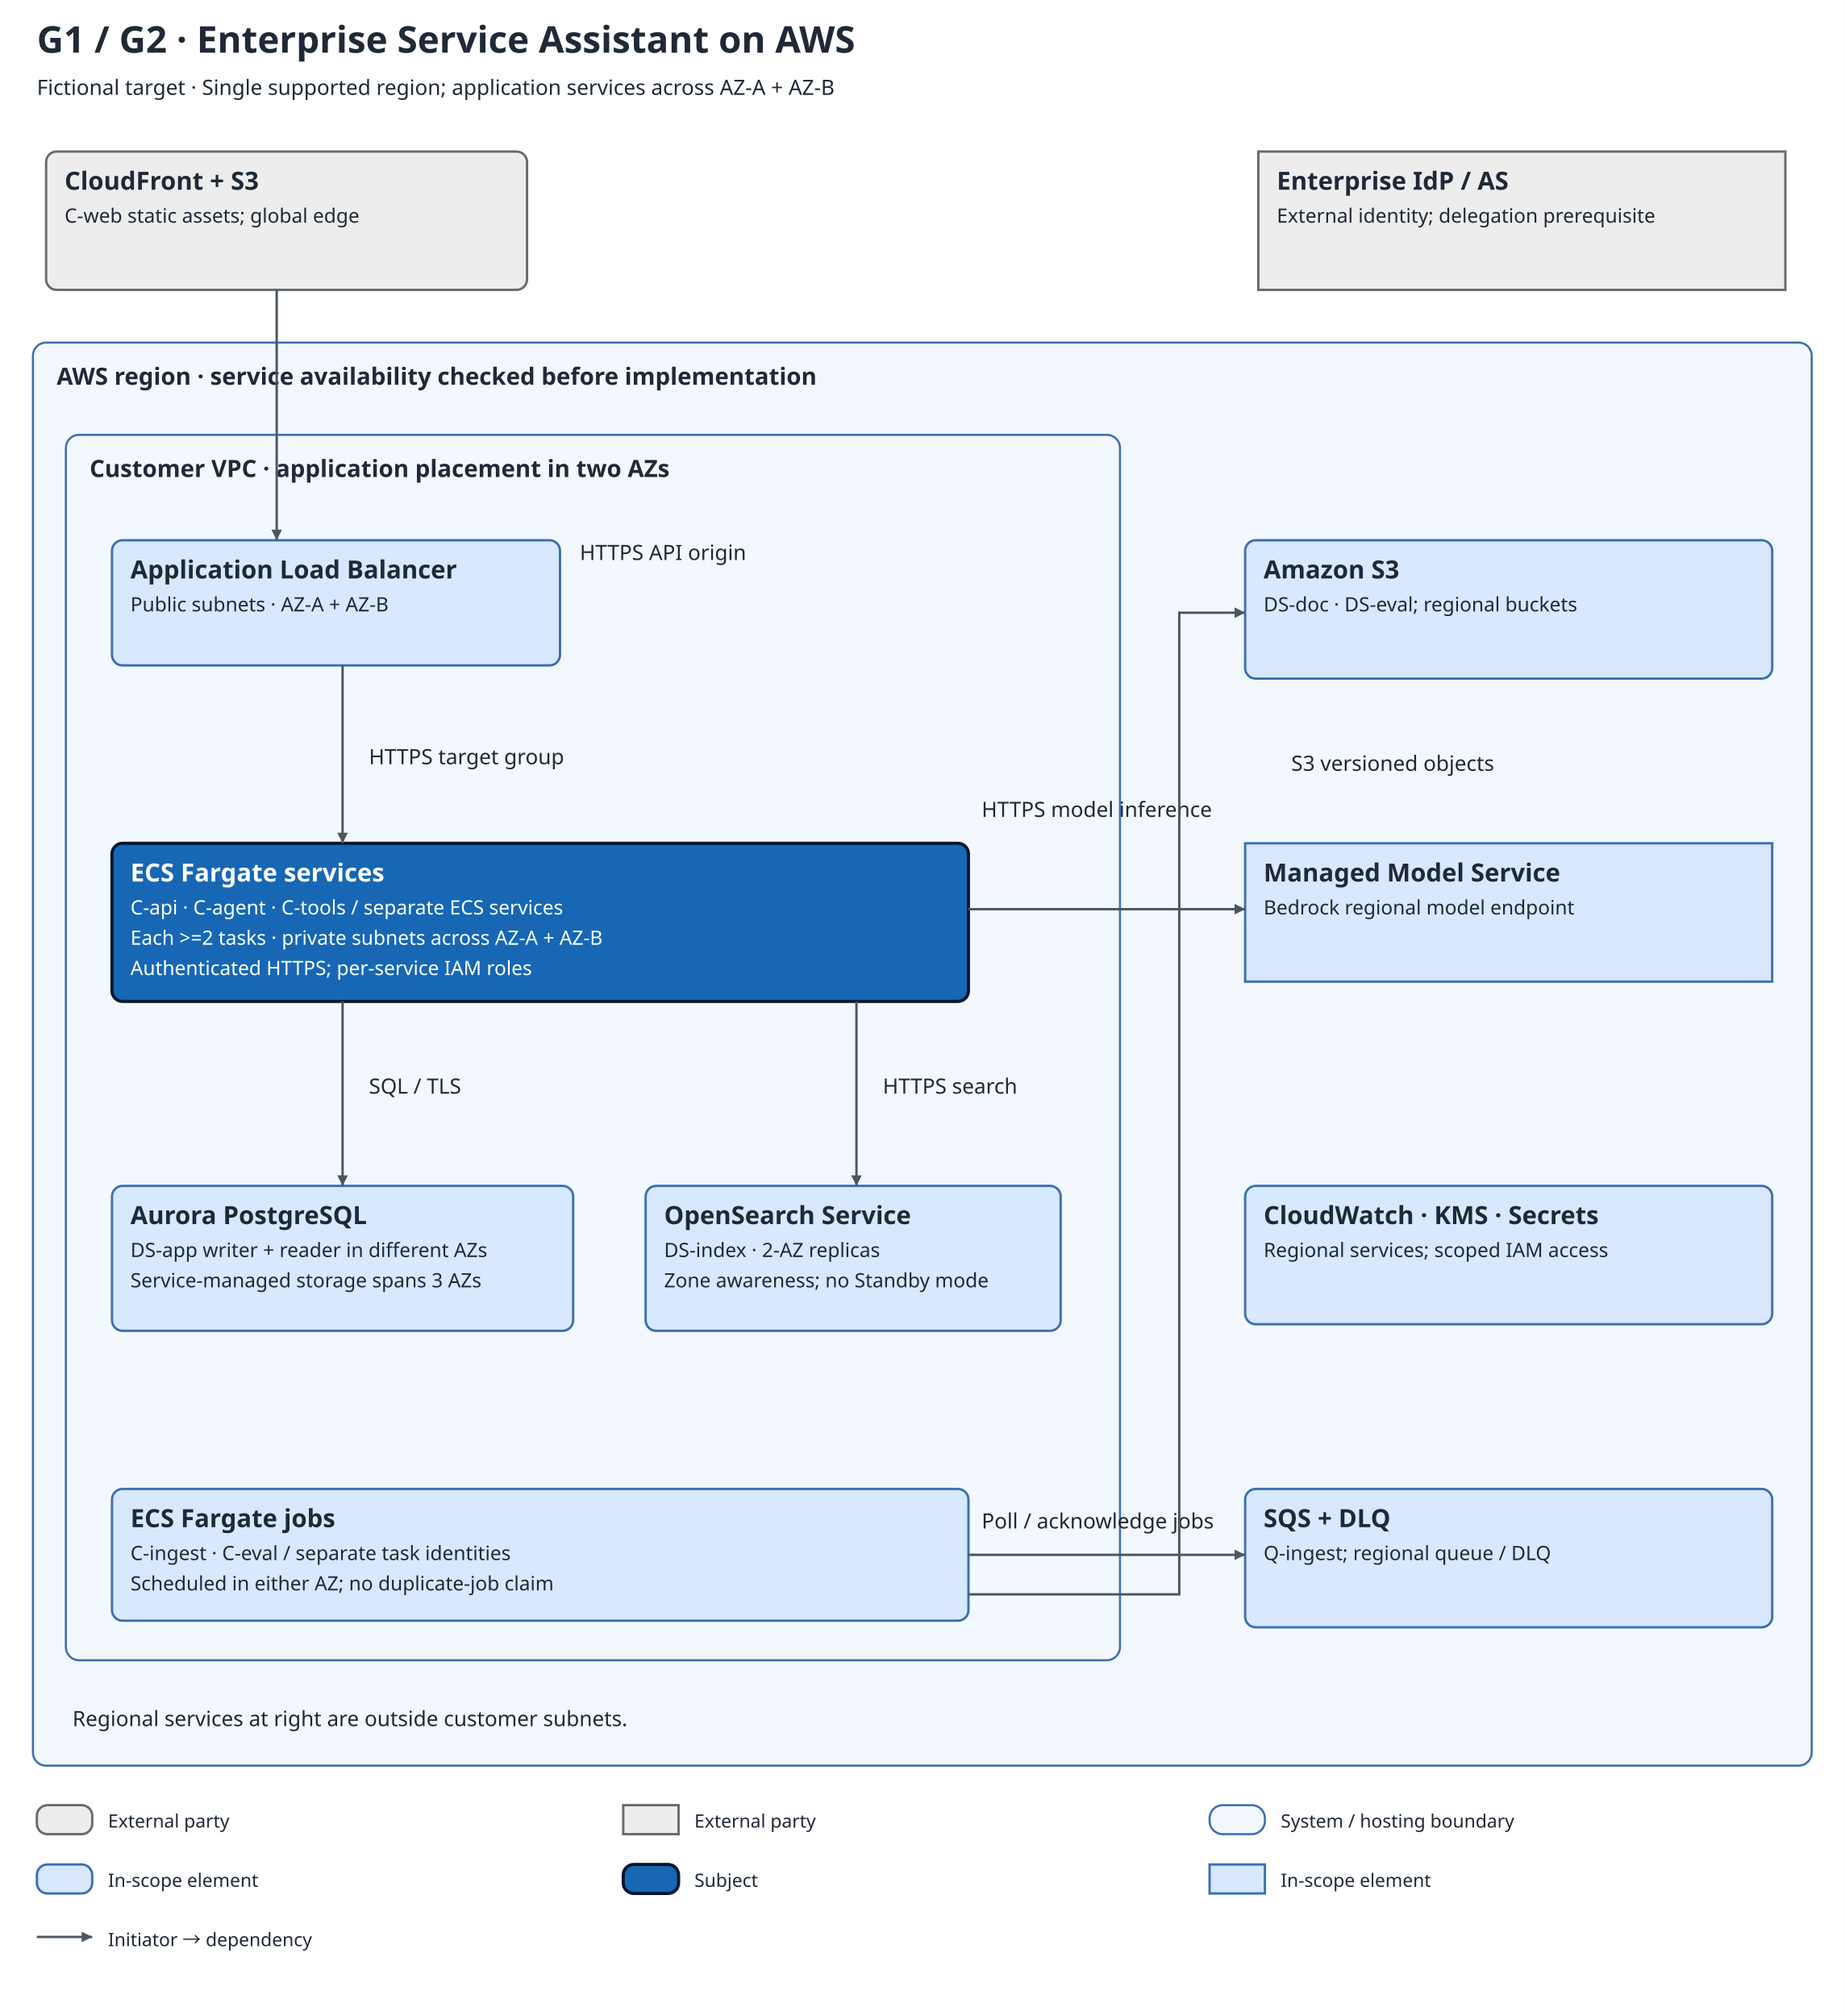
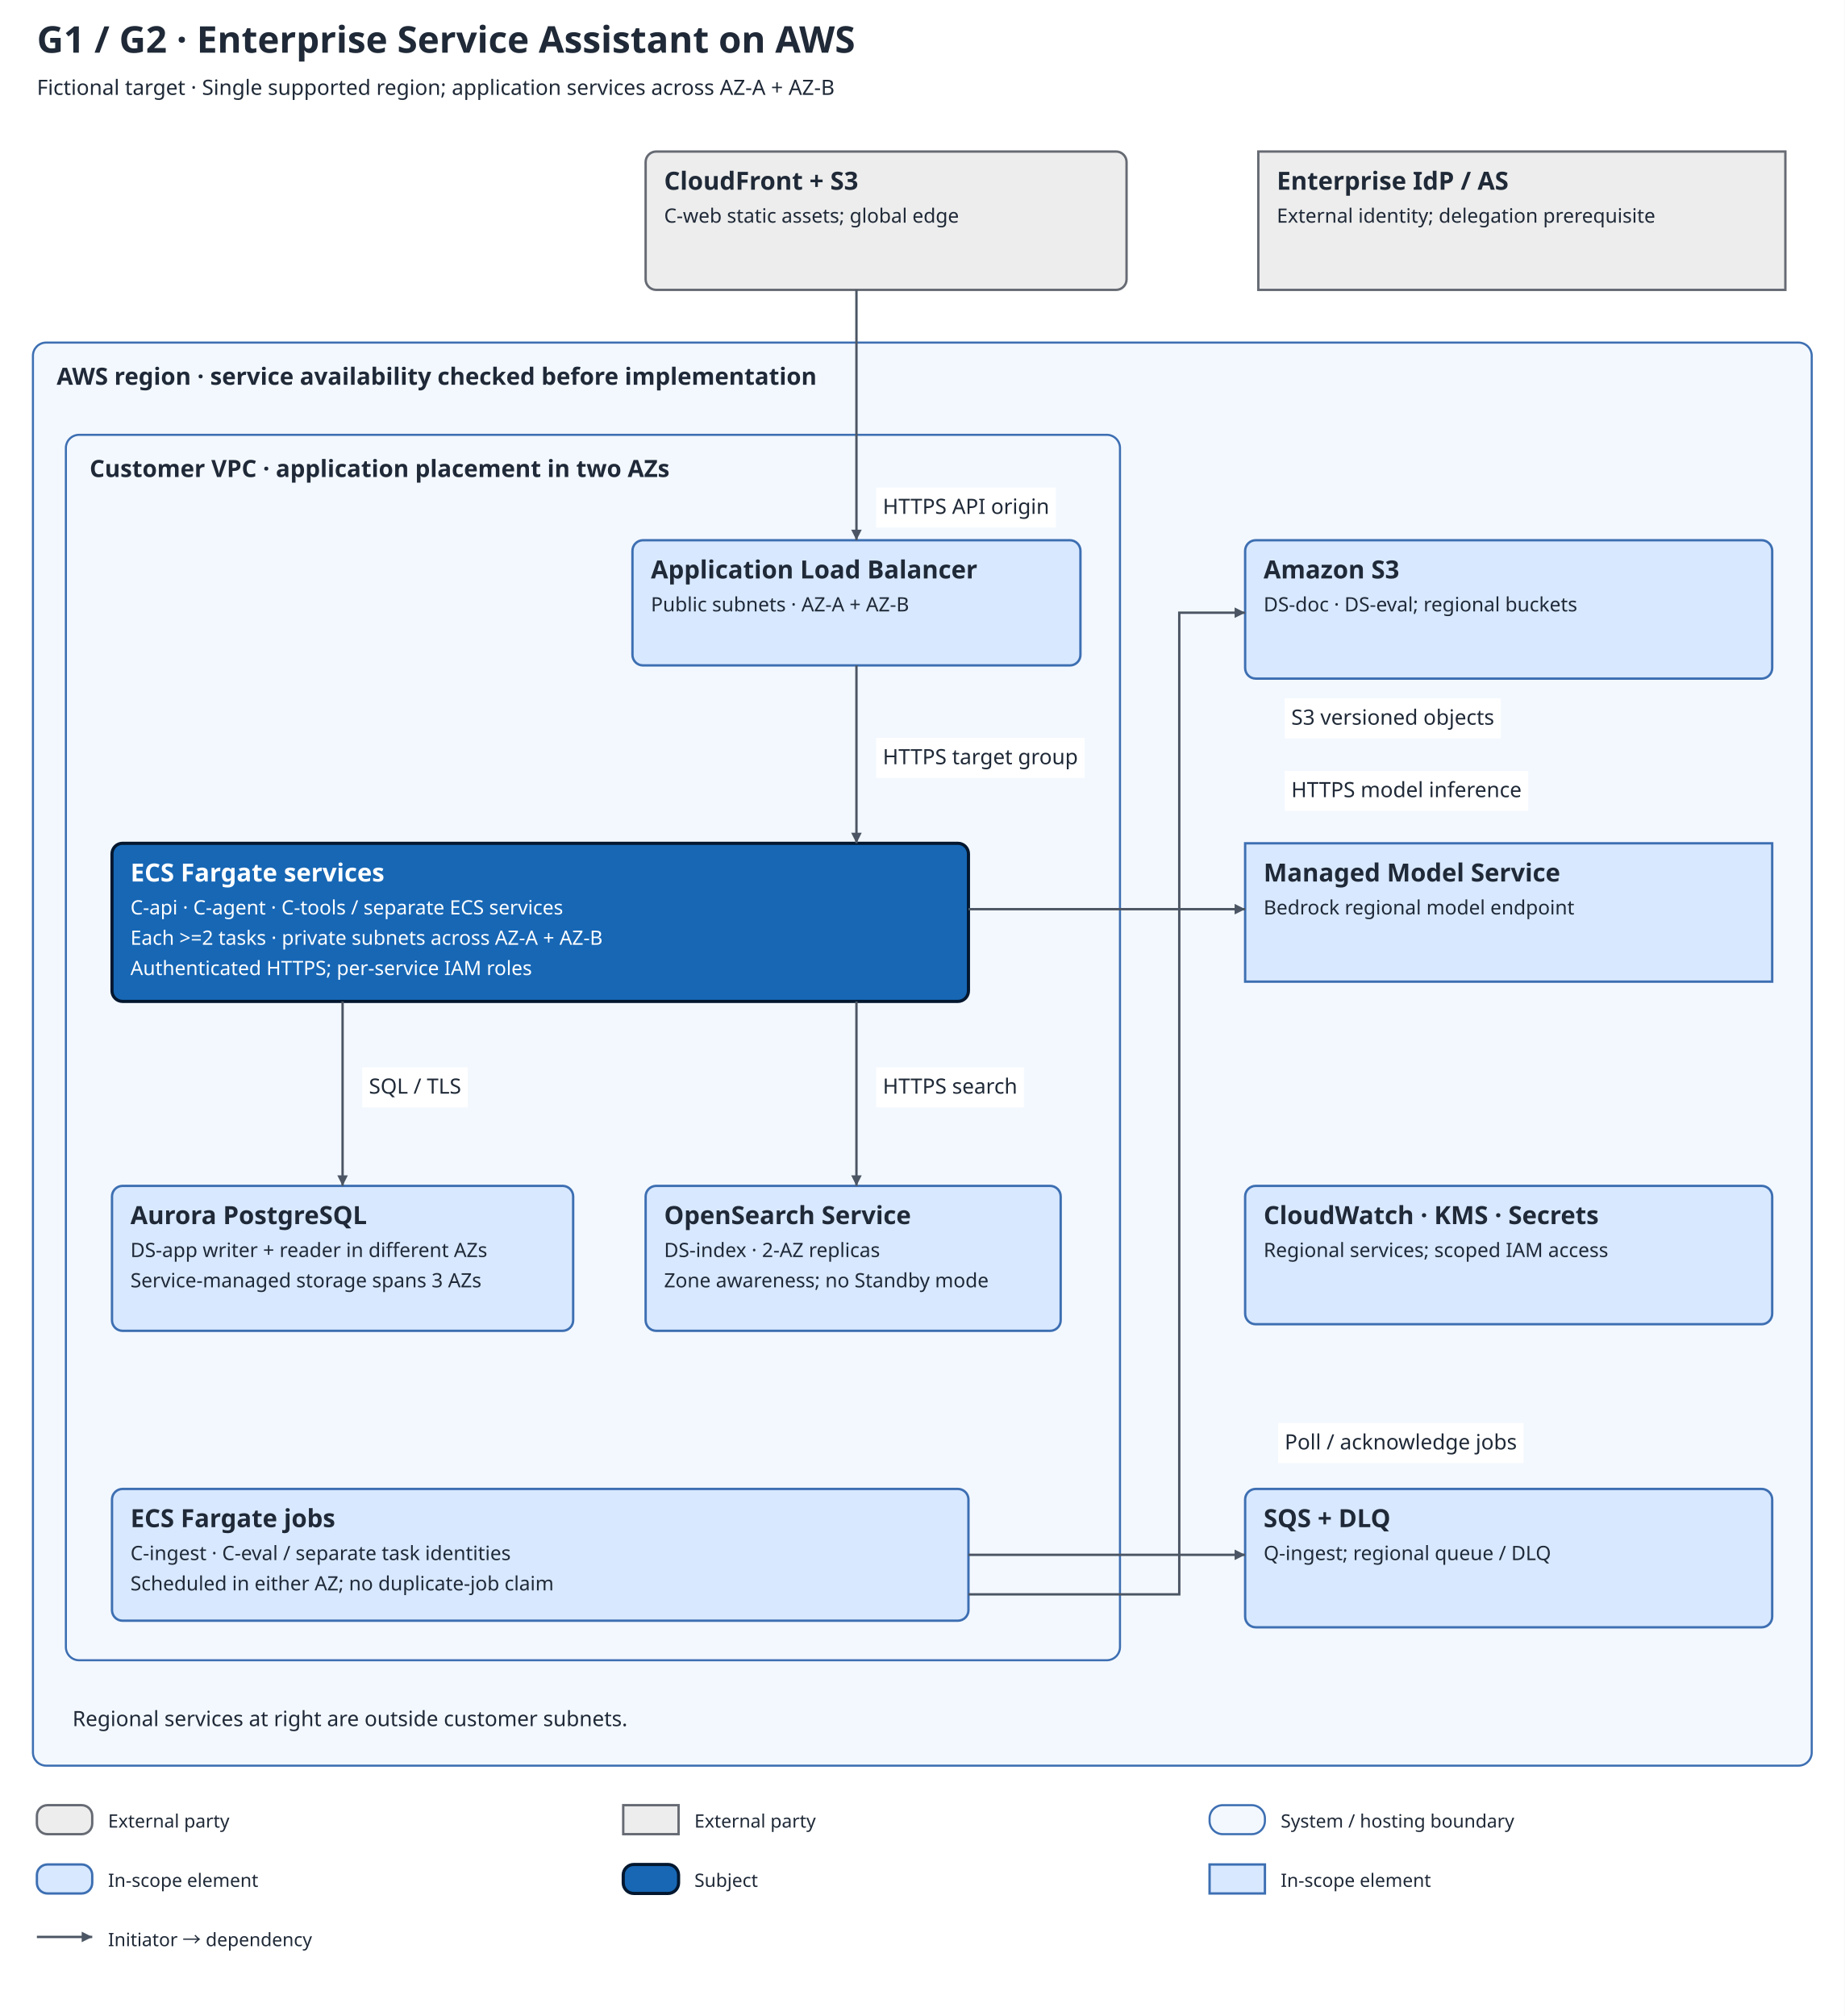
<svg xmlns="http://www.w3.org/2000/svg" viewBox="0 0 1400 1530" lang="en" data-archatlas="0.1">
  <defs>
    <marker id="arrow" markerWidth="8" markerHeight="8" refX="8" refY="4" orient="auto" markerUnits="userSpaceOnUse">
      <path d="M0,0 L8,4 L0,8 Z" fill="#4B5563" />
    </marker>
  </defs>
  <rect data-role="canvas" width="1400" height="1530" fill="#ffffff" />
  <text x="28" y="40" font-family="Noto Sans, Noto Sans CJK SC, sans-serif" font-size="28" font-weight="700" fill="#1F2937">G1 / G2 · Enterprise Service Assistant on AWS</text>
  <text x="28" y="72" font-family="Noto Sans, Noto Sans CJK SC, sans-serif" font-size="16" font-weight="400" fill="#1F2937">Fictional target · Single supported region; application services across AZ-A + AZ-B</text>
-   <rect x="35" y="115" width="365" height="105" data-role="node" data-id="AWS-edge" data-kind="component" fill="#EDEDED" stroke="#666A73" stroke-width="1.8" rx="8" />
-   <text x="49" y="144" font-family="Noto Sans, Noto Sans CJK SC, sans-serif" font-size="19" font-weight="700" fill="#1F2937" data-owner="AWS-edge" data-role="name">CloudFront + S3</text>
-   <text x="49" y="169" font-family="Noto Sans, Noto Sans CJK SC, sans-serif" font-size="15" font-weight="400" fill="#1F2937" data-owner="AWS-edge" data-role="sub">C-web static assets; global edge</text>
+   <rect x="490" y="115" width="365" height="105" data-role="node" data-id="AWS-edge" data-kind="component" fill="#EDEDED" stroke="#666A73" stroke-width="1.8" rx="8" />
+   <text x="504" y="144" font-family="Noto Sans, Noto Sans CJK SC, sans-serif" font-size="19" font-weight="700" fill="#1F2937" data-owner="AWS-edge" data-role="name">CloudFront + S3</text>
+   <text x="504" y="169" font-family="Noto Sans, Noto Sans CJK SC, sans-serif" font-size="15" font-weight="400" fill="#1F2937" data-owner="AWS-edge" data-role="sub">C-web static assets; global edge</text>
  <rect x="955" y="115" width="400" height="105" data-role="node" data-id="X-idp" data-kind="external" fill="#EDEDED" stroke="#666A73" stroke-width="1.8" rx="0" />
  <text x="969" y="144" font-family="Noto Sans, Noto Sans CJK SC, sans-serif" font-size="19" font-weight="700" fill="#1F2937" data-owner="X-idp" data-role="name">Enterprise IdP / AS</text>
  <text x="969" y="169" font-family="Noto Sans, Noto Sans CJK SC, sans-serif" font-size="15" font-weight="400" fill="#1F2937" data-owner="X-idp" data-role="sub">External identity; delegation prerequisite</text>
  <rect x="25" y="260" width="1350" height="1080" data-role="group" data-id="REGION" data-kind="boundary" fill="#F3F8FF" stroke="#3D6FB2" stroke-width="1.6" rx="10" />
-   <text x="43" y="292" font-family="Noto Sans, Noto Sans CJK SC, sans-serif" font-size="18" font-weight="700" fill="#1F2937" data-owner="REGION" data-role="name">AWS region · service availability checked before implementation</text>
+   <text x="43" y="292" font-family="Noto Sans, Noto Sans CJK SC, sans-serif" font-size="18" font-weight="700" fill="#1F2937" data-owner="REGION" data-role="group-title">AWS region · service availability checked before implementation</text>
  <rect x="50" y="330" width="800" height="930" data-role="group" data-id="VPC" data-kind="boundary" data-parent="REGION" fill="#F3F8FF" stroke="#3D6FB2" stroke-width="1.6" rx="10" />
-   <text x="68" y="362" font-family="Noto Sans, Noto Sans CJK SC, sans-serif" font-size="18" font-weight="700" fill="#1F2937" data-owner="VPC" data-role="name">Customer VPC · application placement in two AZs</text>
-   <rect x="85" y="410" width="340" height="95" data-role="node" data-id="AWS-alb" data-kind="component" data-parent="VPC" fill="#D8E8FF" stroke="#3D6FB2" stroke-width="1.8" rx="8" />
-   <text x="99" y="439" font-family="Noto Sans, Noto Sans CJK SC, sans-serif" font-size="19" font-weight="700" fill="#1F2937" data-owner="AWS-alb" data-role="name">Application Load Balancer</text>
-   <text x="99" y="464" font-family="Noto Sans, Noto Sans CJK SC, sans-serif" font-size="15" font-weight="400" fill="#1F2937" data-owner="AWS-alb" data-role="sub">Public subnets · AZ-A + AZ-B</text>
+   <text x="68" y="362" font-family="Noto Sans, Noto Sans CJK SC, sans-serif" font-size="18" font-weight="700" fill="#1F2937" data-owner="VPC" data-role="group-title">Customer VPC · application placement in two AZs</text>
+   <rect x="480" y="410" width="340" height="95" data-role="node" data-id="AWS-alb" data-kind="component" data-parent="VPC" fill="#D8E8FF" stroke="#3D6FB2" stroke-width="1.8" rx="8" />
+   <text x="494" y="439" font-family="Noto Sans, Noto Sans CJK SC, sans-serif" font-size="19" font-weight="700" fill="#1F2937" data-owner="AWS-alb" data-role="name">Application Load Balancer</text>
+   <text x="494" y="464" font-family="Noto Sans, Noto Sans CJK SC, sans-serif" font-size="15" font-weight="400" fill="#1F2937" data-owner="AWS-alb" data-role="sub">Public subnets · AZ-A + AZ-B</text>
  <rect x="85" y="640" width="650" height="120" data-role="node" data-id="AWS-tasks" data-kind="component" data-parent="VPC" fill="#1767B5" stroke="#03172E" stroke-width="2.4" rx="8" />
  <text x="99" y="669" font-family="Noto Sans, Noto Sans CJK SC, sans-serif" font-size="19" font-weight="700" fill="#ffffff" data-owner="AWS-tasks" data-role="name">ECS Fargate services</text>
  <text x="99" y="694" font-family="Noto Sans, Noto Sans CJK SC, sans-serif" font-size="15" font-weight="400" fill="#ffffff" data-owner="AWS-tasks" data-role="sub">C-api · C-agent · C-tools / separate ECS services</text>
  <text x="99" y="717" font-family="Noto Sans, Noto Sans CJK SC, sans-serif" font-size="15" font-weight="400" fill="#ffffff" data-owner="AWS-tasks" data-role="sub">Each &gt;=2 tasks · private subnets across AZ-A + AZ-B</text>
  <text x="99" y="740" font-family="Noto Sans, Noto Sans CJK SC, sans-serif" font-size="15" font-weight="400" fill="#ffffff" data-owner="AWS-tasks" data-role="sub">Authenticated HTTPS; per-service IAM roles</text>
  <rect x="85" y="1130" width="650" height="100" data-role="node" data-id="AWS-batch" data-kind="component" data-parent="VPC" fill="#D8E8FF" stroke="#3D6FB2" stroke-width="1.8" rx="8" />
  <text x="99" y="1159" font-family="Noto Sans, Noto Sans CJK SC, sans-serif" font-size="19" font-weight="700" fill="#1F2937" data-owner="AWS-batch" data-role="name">ECS Fargate jobs</text>
  <text x="99" y="1184" font-family="Noto Sans, Noto Sans CJK SC, sans-serif" font-size="15" font-weight="400" fill="#1F2937" data-owner="AWS-batch" data-role="sub">C-ingest · C-eval / separate task identities</text>
  <text x="99" y="1207" font-family="Noto Sans, Noto Sans CJK SC, sans-serif" font-size="15" font-weight="400" fill="#1F2937" data-owner="AWS-batch" data-role="sub">Scheduled in either AZ; no duplicate-job claim</text>
  <rect x="85" y="900" width="350" height="110" data-role="node" data-id="AWS-aurora" data-kind="store" data-parent="VPC" fill="#D8E8FF" stroke="#3D6FB2" stroke-width="1.8" rx="8" />
  <text x="99" y="929" font-family="Noto Sans, Noto Sans CJK SC, sans-serif" font-size="19" font-weight="700" fill="#1F2937" data-owner="AWS-aurora" data-role="name">Aurora PostgreSQL</text>
  <text x="99" y="954" font-family="Noto Sans, Noto Sans CJK SC, sans-serif" font-size="15" font-weight="400" fill="#1F2937" data-owner="AWS-aurora" data-role="sub">DS-app writer + reader in different AZs</text>
  <text x="99" y="977" font-family="Noto Sans, Noto Sans CJK SC, sans-serif" font-size="15" font-weight="400" fill="#1F2937" data-owner="AWS-aurora" data-role="sub">Service-managed storage spans 3 AZs</text>
  <rect x="490" y="900" width="315" height="110" data-role="node" data-id="AWS-search" data-kind="store" data-parent="VPC" fill="#D8E8FF" stroke="#3D6FB2" stroke-width="1.8" rx="8" />
  <text x="504" y="929" font-family="Noto Sans, Noto Sans CJK SC, sans-serif" font-size="19" font-weight="700" fill="#1F2937" data-owner="AWS-search" data-role="name">OpenSearch Service</text>
  <text x="504" y="954" font-family="Noto Sans, Noto Sans CJK SC, sans-serif" font-size="15" font-weight="400" fill="#1F2937" data-owner="AWS-search" data-role="sub">DS-index · 2-AZ replicas</text>
  <text x="504" y="977" font-family="Noto Sans, Noto Sans CJK SC, sans-serif" font-size="15" font-weight="400" fill="#1F2937" data-owner="AWS-search" data-role="sub">Zone awareness; no Standby mode</text>
  <rect x="945" y="410" width="400" height="105" data-role="node" data-id="AWS-s3" data-kind="store" data-parent="REGION" fill="#D8E8FF" stroke="#3D6FB2" stroke-width="1.8" rx="8" />
  <text x="959" y="439" font-family="Noto Sans, Noto Sans CJK SC, sans-serif" font-size="19" font-weight="700" fill="#1F2937" data-owner="AWS-s3" data-role="name">Amazon S3</text>
  <text x="959" y="464" font-family="Noto Sans, Noto Sans CJK SC, sans-serif" font-size="15" font-weight="400" fill="#1F2937" data-owner="AWS-s3" data-role="sub">DS-doc · DS-eval; regional buckets</text>
  <rect x="945" y="1130" width="400" height="105" data-role="node" data-id="AWS-sqs" data-kind="queue" data-parent="REGION" fill="#D8E8FF" stroke="#3D6FB2" stroke-width="1.8" rx="8" />
  <text x="959" y="1159" font-family="Noto Sans, Noto Sans CJK SC, sans-serif" font-size="19" font-weight="700" fill="#1F2937" data-owner="AWS-sqs" data-role="name">SQS + DLQ</text>
  <text x="959" y="1184" font-family="Noto Sans, Noto Sans CJK SC, sans-serif" font-size="15" font-weight="400" fill="#1F2937" data-owner="AWS-sqs" data-role="sub">Q-ingest; regional queue / DLQ</text>
  <rect x="945" y="640" width="400" height="105" data-role="node" data-id="X-model" data-kind="external" data-parent="REGION" fill="#D8E8FF" stroke="#3D6FB2" stroke-width="1.8" rx="0" />
  <text x="959" y="669" font-family="Noto Sans, Noto Sans CJK SC, sans-serif" font-size="19" font-weight="700" fill="#1F2937" data-owner="X-model" data-role="name">Managed Model Service</text>
  <text x="959" y="694" font-family="Noto Sans, Noto Sans CJK SC, sans-serif" font-size="15" font-weight="400" fill="#1F2937" data-owner="X-model" data-role="sub">Bedrock regional model endpoint</text>
  <rect x="945" y="900" width="400" height="105" data-role="node" data-id="AWS-ops" data-kind="component" data-parent="REGION" fill="#D8E8FF" stroke="#3D6FB2" stroke-width="1.8" rx="8" />
  <text x="959" y="929" font-family="Noto Sans, Noto Sans CJK SC, sans-serif" font-size="19" font-weight="700" fill="#1F2937" data-owner="AWS-ops" data-role="name">CloudWatch · KMS · Secrets</text>
  <text x="959" y="954" font-family="Noto Sans, Noto Sans CJK SC, sans-serif" font-size="15" font-weight="400" fill="#1F2937" data-owner="AWS-ops" data-role="sub">Regional services; scoped IAM access</text>
-   <polyline points="210,220 210,410" data-role="edge" data-id="DEP-1" data-from="AWS-edge" data-to="AWS-alb" data-kind="call" fill="none" stroke="#4B5563" stroke-width="1.8" marker-end="url(#arrow)" />
-   <text x="440" y="425" font-family="Noto Sans, Noto Sans CJK SC, sans-serif" font-size="16" font-weight="400" fill="#1F2937">HTTPS API origin</text>
-   <polyline points="260,505 260,640" data-role="edge" data-id="DEP-2" data-from="AWS-alb" data-to="AWS-tasks" data-kind="call" fill="none" stroke="#4B5563" stroke-width="1.8" marker-end="url(#arrow)" />
-   <text x="280" y="580" font-family="Noto Sans, Noto Sans CJK SC, sans-serif" font-size="16" font-weight="400" fill="#1F2937">HTTPS target group</text>
+   <polyline points="650,220 650,410" data-role="edge" data-id="DEP-1" data-from="AWS-edge" data-to="AWS-alb" data-kind="call" fill="none" stroke="#4B5563" stroke-width="1.8" marker-end="url(#arrow)" />
+   <rect x="665" y="370" width="136.344" height="30.4" fill="#ffffff" data-role="label-bg" data-id="label-DEP-1" data-parent="DEP-1" />
+   <text x="670" y="390" font-family="Noto Sans, Noto Sans CJK SC, sans-serif" font-size="16" font-weight="400" fill="#1F2937" data-owner="DEP-1" data-role="edge-label">HTTPS API origin</text>
+   <polyline points="650,505 650,640" data-role="edge" data-id="DEP-2" data-from="AWS-alb" data-to="AWS-tasks" data-kind="call" fill="none" stroke="#4B5563" stroke-width="1.8" marker-end="url(#arrow)" />
+   <rect x="665" y="560" width="158.156" height="30.4" fill="#ffffff" data-role="label-bg" data-id="label-DEP-2" data-parent="DEP-2" />
+   <text x="670" y="580" font-family="Noto Sans, Noto Sans CJK SC, sans-serif" font-size="16" font-weight="400" fill="#1F2937" data-owner="DEP-2" data-role="edge-label">HTTPS target group</text>
  <polyline points="260,760 260,900" data-role="edge" data-id="DEP-3" data-from="AWS-tasks" data-to="AWS-aurora" data-kind="call" fill="none" stroke="#4B5563" stroke-width="1.8" marker-end="url(#arrow)" />
-   <text x="280" y="830" font-family="Noto Sans, Noto Sans CJK SC, sans-serif" font-size="16" font-weight="400" fill="#1F2937">SQL / TLS</text>
+   <rect x="275" y="810" width="80.0" height="30.4" fill="#ffffff" data-role="label-bg" data-id="label-DEP-3" data-parent="DEP-3" />
+   <text x="280" y="830" font-family="Noto Sans, Noto Sans CJK SC, sans-serif" font-size="16" font-weight="400" fill="#1F2937" data-owner="DEP-3" data-role="edge-label">SQL / TLS</text>
  <polyline points="650,760 650,900" data-role="edge" data-id="DEP-4" data-from="AWS-tasks" data-to="AWS-search" data-kind="call" fill="none" stroke="#4B5563" stroke-width="1.8" marker-end="url(#arrow)" />
-   <text x="670" y="830" font-family="Noto Sans, Noto Sans CJK SC, sans-serif" font-size="16" font-weight="400" fill="#1F2937">HTTPS search</text>
+   <rect x="665" y="810" width="112.109" height="30.4" fill="#ffffff" data-role="label-bg" data-id="label-DEP-4" data-parent="DEP-4" />
+   <text x="670" y="830" font-family="Noto Sans, Noto Sans CJK SC, sans-serif" font-size="16" font-weight="400" fill="#1F2937" data-owner="DEP-4" data-role="edge-label">HTTPS search</text>
  <polyline points="735,1180 945,1180" data-role="edge" data-id="DEP-5" data-from="AWS-batch" data-to="AWS-sqs" data-kind="call" fill="none" stroke="#4B5563" stroke-width="1.8" marker-end="url(#arrow)" />
-   <text x="745" y="1160" font-family="Noto Sans, Noto Sans CJK SC, sans-serif" font-size="16" font-weight="400" fill="#1F2937">Poll / acknowledge jobs</text>
+   <rect x="970" y="1080" width="186.281" height="30.4" fill="#ffffff" data-role="label-bg" data-id="label-DEP-5" data-parent="DEP-5" />
+   <text x="975" y="1100" font-family="Noto Sans, Noto Sans CJK SC, sans-serif" font-size="16" font-weight="400" fill="#1F2937" data-owner="DEP-5" data-role="edge-label">Poll / acknowledge jobs</text>
  <polyline points="735,690 945,690" data-role="edge" data-id="DEP-6" data-from="AWS-tasks" data-to="X-model" data-kind="call" fill="none" stroke="#4B5563" stroke-width="1.8" marker-end="url(#arrow)" />
-   <text x="745" y="620" font-family="Noto Sans, Noto Sans CJK SC, sans-serif" font-size="16" font-weight="400" fill="#1F2937">HTTPS model inference</text>
+   <rect x="975" y="585" width="184.859" height="30.4" fill="#ffffff" data-role="label-bg" data-id="label-DEP-6" data-parent="DEP-6" />
+   <text x="980" y="605" font-family="Noto Sans, Noto Sans CJK SC, sans-serif" font-size="16" font-weight="400" fill="#1F2937" data-owner="DEP-6" data-role="edge-label">HTTPS model inference</text>
  <polyline points="735,1210 895,1210 895,465 945,465" data-role="edge" data-id="DEP-7" data-from="AWS-batch" data-to="AWS-s3" data-kind="call" fill="none" stroke="#4B5563" stroke-width="1.8" marker-end="url(#arrow)" />
-   <text x="980" y="585" font-family="Noto Sans, Noto Sans CJK SC, sans-serif" font-size="16" font-weight="400" fill="#1F2937">S3 versioned objects</text>
+   <rect x="975" y="530" width="164.062" height="30.4" fill="#ffffff" data-role="label-bg" data-id="label-DEP-7" data-parent="DEP-7" />
+   <text x="980" y="550" font-family="Noto Sans, Noto Sans CJK SC, sans-serif" font-size="16" font-weight="400" fill="#1F2937" data-owner="DEP-7" data-role="edge-label">S3 versioned objects</text>
  <text x="55" y="1310" font-family="Noto Sans, Noto Sans CJK SC, sans-serif" font-size="16" font-weight="400" fill="#1F2937">Regional services at right are outside customer subnets.</text>
  <rect x="28" y="1370" width="42" height="22" data-role="legend-swatch" data-id="__legend-swatch-1" fill="#EDEDED" stroke="#666A73" stroke-width="1.8" rx="8" />
  <text x="82" y="1387" font-family="Noto Sans, Noto Sans CJK SC, sans-serif" font-size="14" font-weight="400" fill="#1F2937" data-role="legend" data-id="legend-1">External party</text>
  <rect x="473" y="1370" width="42" height="22" data-role="legend-swatch" data-id="__legend-swatch-2" fill="#EDEDED" stroke="#666A73" stroke-width="1.8" rx="0" />
  <text x="527" y="1387" font-family="Noto Sans, Noto Sans CJK SC, sans-serif" font-size="14" font-weight="400" fill="#1F2937" data-role="legend" data-id="legend-2">External party</text>
  <rect x="918" y="1370" width="42" height="22" data-role="legend-zone" data-id="__legend-swatch-3" fill="#F3F8FF" stroke="#3D6FB2" stroke-width="1.6" rx="10" />
  <text x="972" y="1387" font-family="Noto Sans, Noto Sans CJK SC, sans-serif" font-size="14" font-weight="400" fill="#1F2937" data-role="legend" data-id="legend-3">System / hosting boundary</text>
  <rect x="28" y="1415" width="42" height="22" data-role="legend-swatch" data-id="__legend-swatch-4" fill="#D8E8FF" stroke="#3D6FB2" stroke-width="1.8" rx="8" />
  <text x="82" y="1432" font-family="Noto Sans, Noto Sans CJK SC, sans-serif" font-size="14" font-weight="400" fill="#1F2937" data-role="legend" data-id="legend-4">In-scope element</text>
  <rect x="473" y="1415" width="42" height="22" data-role="legend-swatch" data-id="__legend-swatch-5" fill="#1767B5" stroke="#03172E" stroke-width="2.4" rx="8" />
  <text x="527" y="1432" font-family="Noto Sans, Noto Sans CJK SC, sans-serif" font-size="14" font-weight="400" fill="#1F2937" data-role="legend" data-id="legend-5">Subject</text>
  <rect x="918" y="1415" width="42" height="22" data-role="legend-swatch" data-id="__legend-swatch-6" fill="#D8E8FF" stroke="#3D6FB2" stroke-width="1.8" rx="0" />
  <text x="972" y="1432" font-family="Noto Sans, Noto Sans CJK SC, sans-serif" font-size="14" font-weight="400" fill="#1F2937" data-role="legend" data-id="legend-6">In-scope element</text>
  <polyline points="28,1470 70,1470" data-role="edge" data-kind="legend" data-id="legend-line-7" fill="none" stroke="#4B5563" stroke-width="1.8" marker-end="url(#arrow)" />
  <text x="82" y="1477" font-family="Noto Sans, Noto Sans CJK SC, sans-serif" font-size="14" font-weight="400" fill="#1F2937" data-role="legend" data-id="legend-7">Initiator → dependency</text>
</svg>
